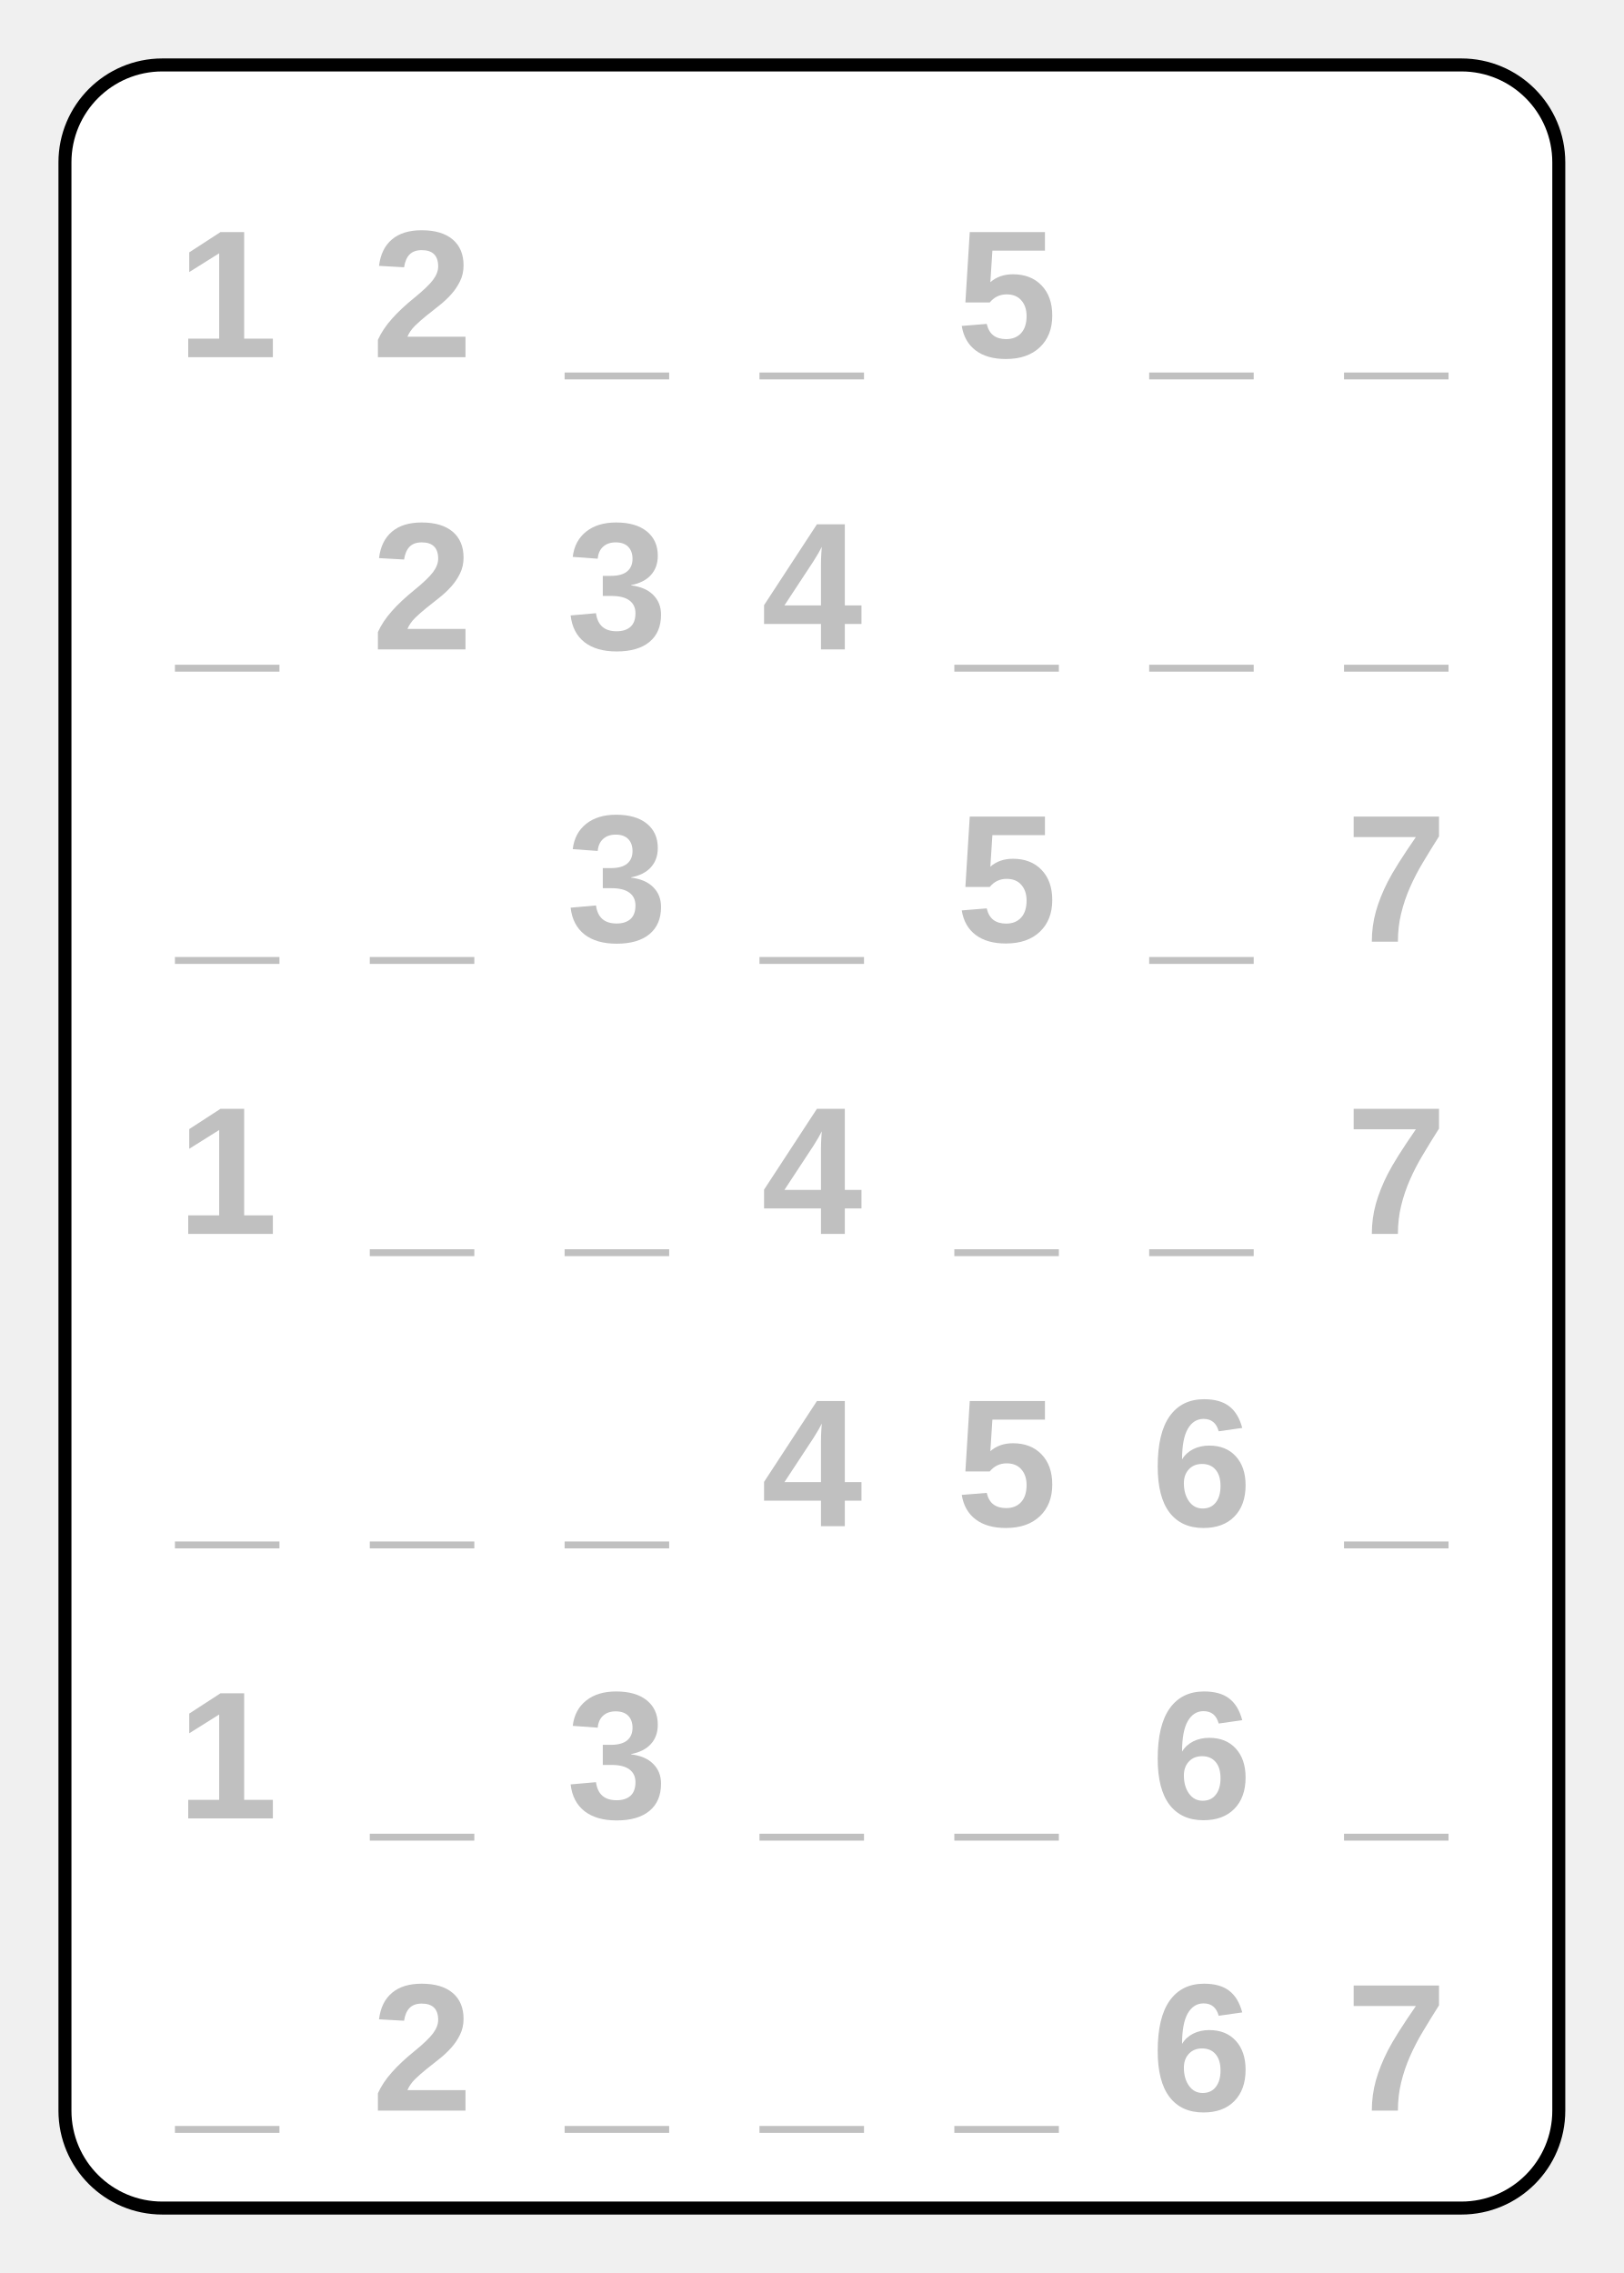
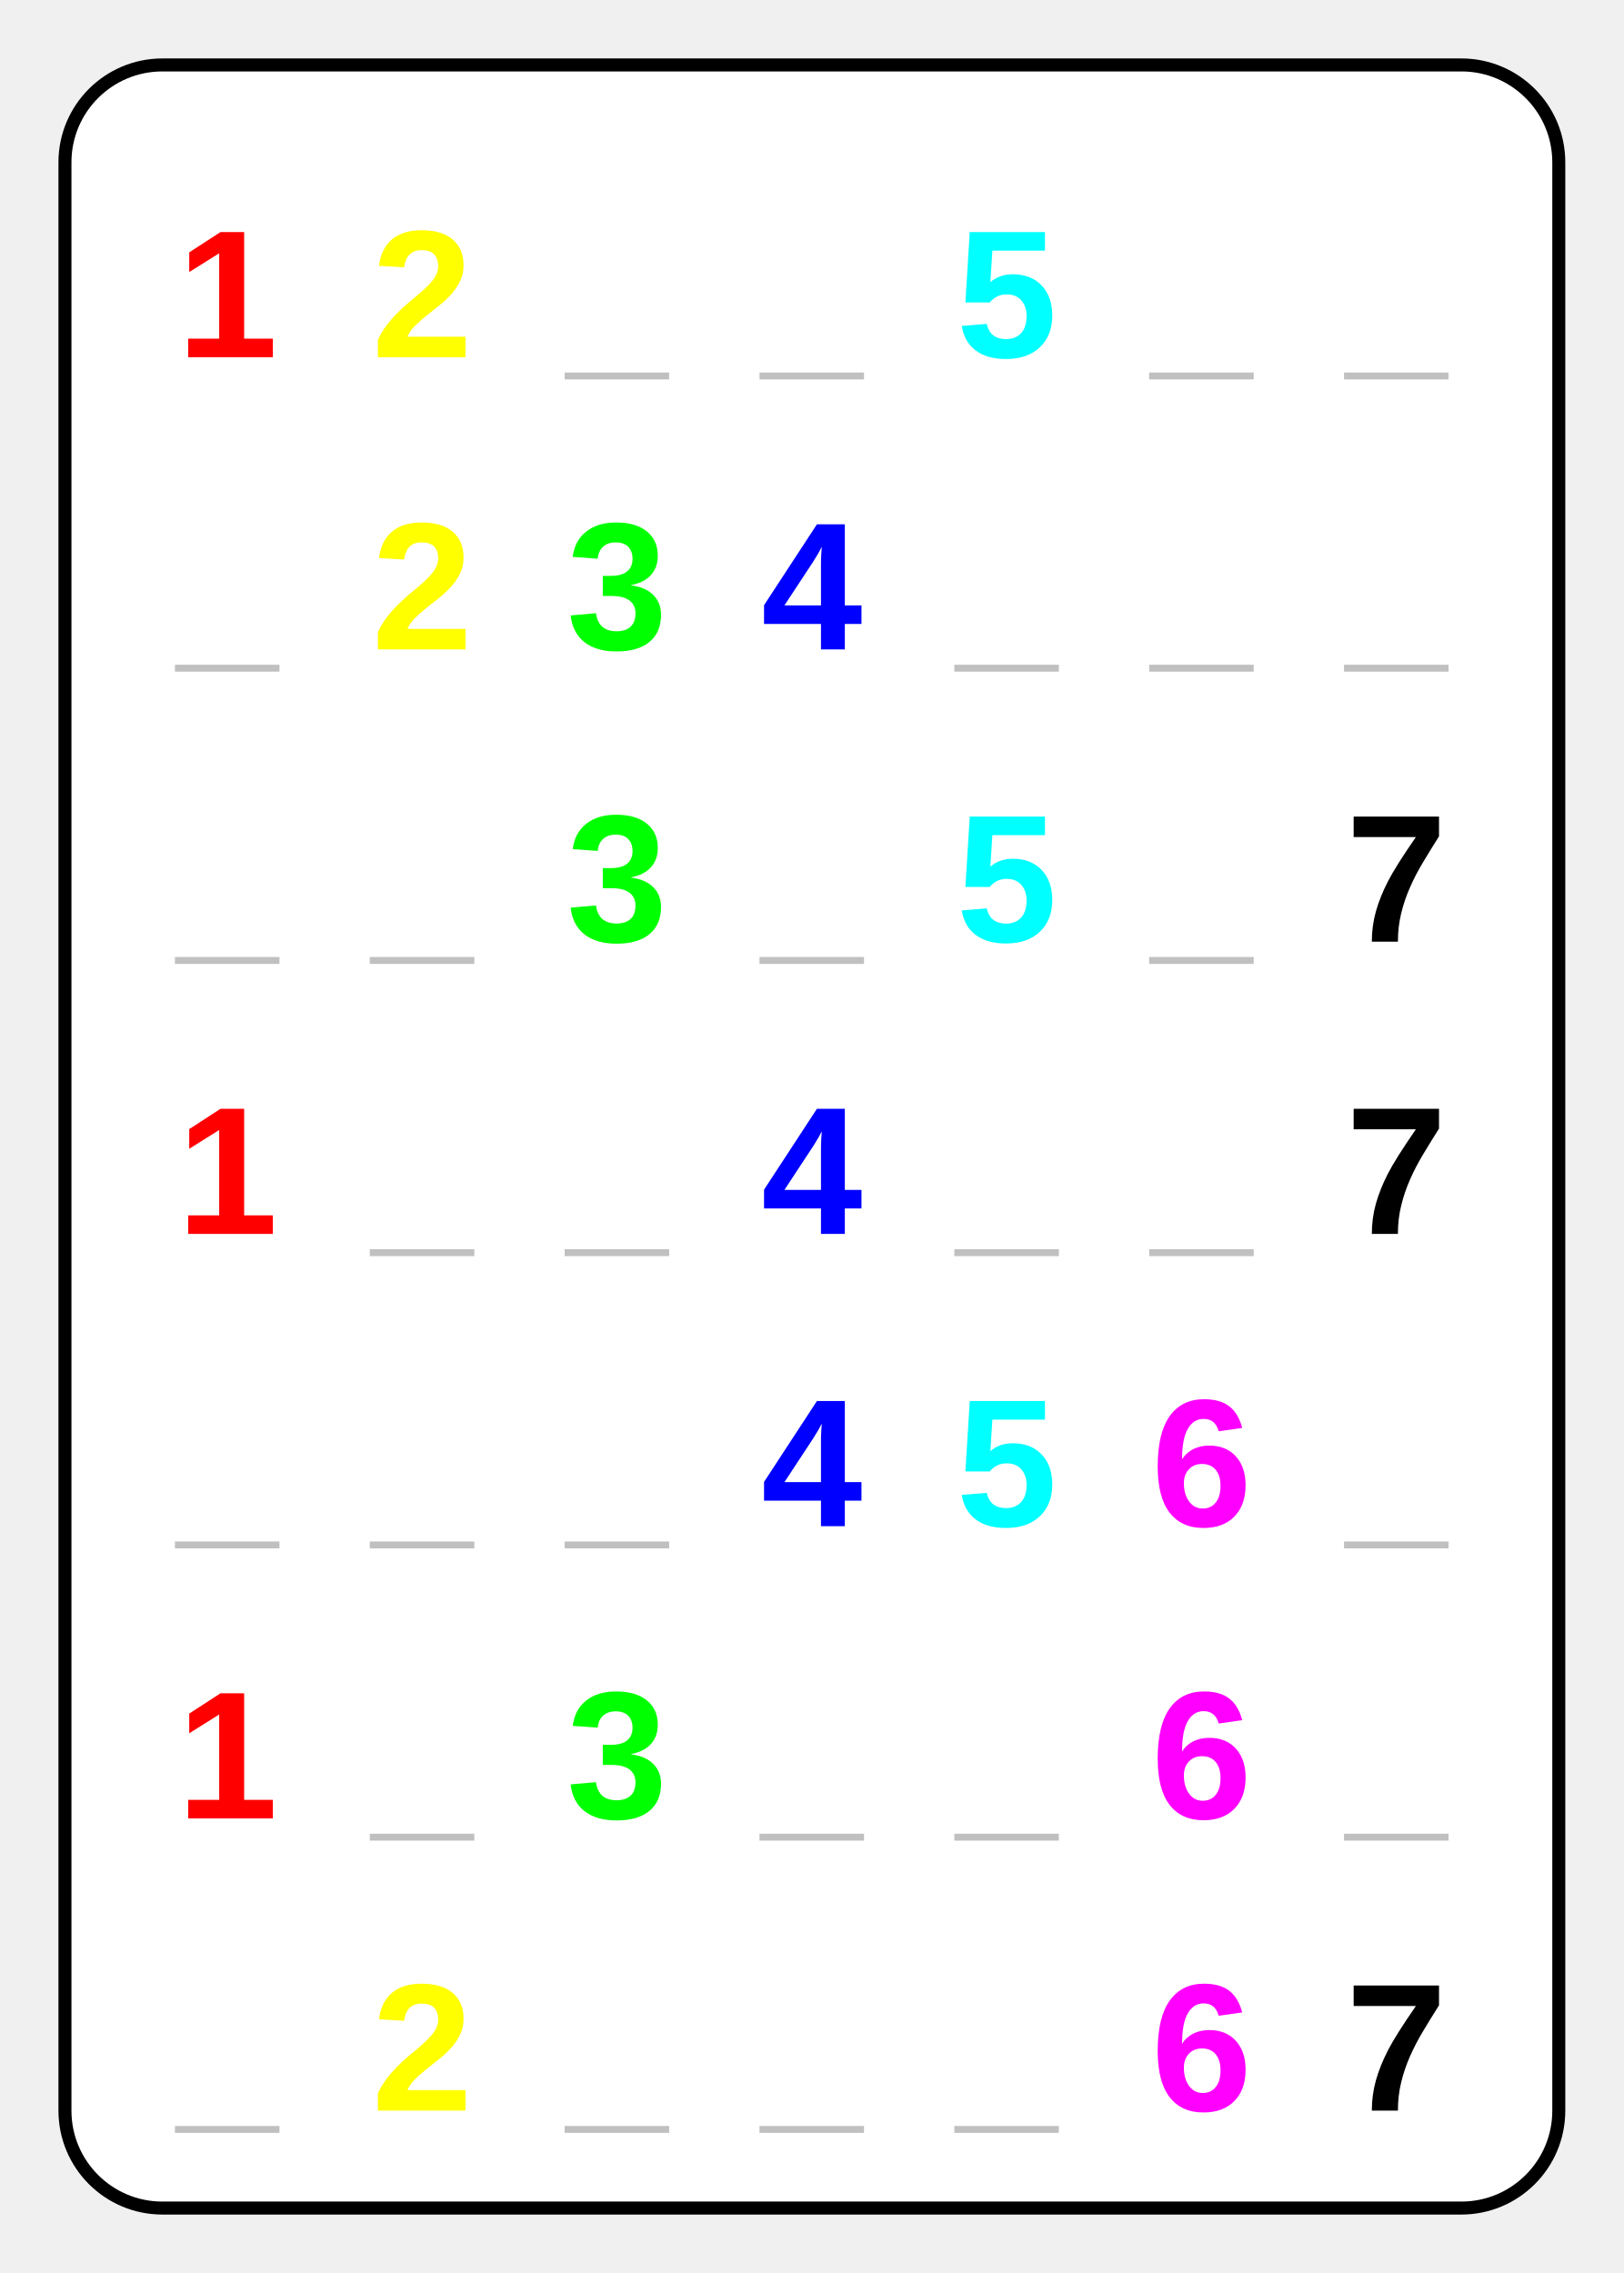
<svg xmlns="http://www.w3.org/2000/svg" width="250" height="350" viewBox="0 0 250 350">
  <rect x="10" y="10" width="230" height="330" rx="15" ry="15" fill="white" stroke="black" stroke-width="2" />
-   <text x="35" y="55" font-family="Arial" font-size="28" font-weight="bold" fill="rgb(192,192,192)" text-anchor="middle">1</text>
-   <text x="65" y="55" font-family="Arial" font-size="28" font-weight="bold" fill="rgb(192,192,192)" text-anchor="middle">2</text>
+   <text x="35" y="55" font-family="Arial" font-size="28" font-weight="bold" fill="rgb(255,0,0)" text-anchor="middle">1</text>
+   <text x="65" y="55" font-family="Arial" font-size="28" font-weight="bold" fill="rgb(255,255,0)" text-anchor="middle">2</text>
  <text x="95" y="55" font-family="Arial" font-size="28" font-weight="bold" fill="rgb(192,192,192)" text-anchor="middle">_</text>
  <text x="125" y="55" font-family="Arial" font-size="28" font-weight="bold" fill="rgb(192,192,192)" text-anchor="middle">_</text>
-   <text x="155" y="55" font-family="Arial" font-size="28" font-weight="bold" fill="rgb(192,192,192)" text-anchor="middle">5</text>
+   <text x="155" y="55" font-family="Arial" font-size="28" font-weight="bold" fill="rgb(0,255,255)" text-anchor="middle">5</text>
  <text x="185" y="55" font-family="Arial" font-size="28" font-weight="bold" fill="rgb(192,192,192)" text-anchor="middle">_</text>
  <text x="215" y="55" font-family="Arial" font-size="28" font-weight="bold" fill="rgb(192,192,192)" text-anchor="middle">_</text>
  <text x="35" y="100" font-family="Arial" font-size="28" font-weight="bold" fill="rgb(192,192,192)" text-anchor="middle">_</text>
-   <text x="65" y="100" font-family="Arial" font-size="28" font-weight="bold" fill="rgb(192,192,192)" text-anchor="middle">2</text>
-   <text x="95" y="100" font-family="Arial" font-size="28" font-weight="bold" fill="rgb(192,192,192)" text-anchor="middle">3</text>
-   <text x="125" y="100" font-family="Arial" font-size="28" font-weight="bold" fill="rgb(192,192,192)" text-anchor="middle">4</text>
+   <text x="65" y="100" font-family="Arial" font-size="28" font-weight="bold" fill="rgb(255,255,0)" text-anchor="middle">2</text>
+   <text x="95" y="100" font-family="Arial" font-size="28" font-weight="bold" fill="rgb(0,255,0)" text-anchor="middle">3</text>
+   <text x="125" y="100" font-family="Arial" font-size="28" font-weight="bold" fill="rgb(0,0,255)" text-anchor="middle">4</text>
  <text x="155" y="100" font-family="Arial" font-size="28" font-weight="bold" fill="rgb(192,192,192)" text-anchor="middle">_</text>
  <text x="185" y="100" font-family="Arial" font-size="28" font-weight="bold" fill="rgb(192,192,192)" text-anchor="middle">_</text>
  <text x="215" y="100" font-family="Arial" font-size="28" font-weight="bold" fill="rgb(192,192,192)" text-anchor="middle">_</text>
  <text x="35" y="145" font-family="Arial" font-size="28" font-weight="bold" fill="rgb(192,192,192)" text-anchor="middle">_</text>
  <text x="65" y="145" font-family="Arial" font-size="28" font-weight="bold" fill="rgb(192,192,192)" text-anchor="middle">_</text>
-   <text x="95" y="145" font-family="Arial" font-size="28" font-weight="bold" fill="rgb(192,192,192)" text-anchor="middle">3</text>
+   <text x="95" y="145" font-family="Arial" font-size="28" font-weight="bold" fill="rgb(0,255,0)" text-anchor="middle">3</text>
  <text x="125" y="145" font-family="Arial" font-size="28" font-weight="bold" fill="rgb(192,192,192)" text-anchor="middle">_</text>
-   <text x="155" y="145" font-family="Arial" font-size="28" font-weight="bold" fill="rgb(192,192,192)" text-anchor="middle">5</text>
+   <text x="155" y="145" font-family="Arial" font-size="28" font-weight="bold" fill="rgb(0,255,255)" text-anchor="middle">5</text>
  <text x="185" y="145" font-family="Arial" font-size="28" font-weight="bold" fill="rgb(192,192,192)" text-anchor="middle">_</text>
-   <text x="215" y="145" font-family="Arial" font-size="28" font-weight="bold" fill="rgb(192,192,192)" text-anchor="middle">7</text>
-   <text x="35" y="190" font-family="Arial" font-size="28" font-weight="bold" fill="rgb(192,192,192)" text-anchor="middle">1</text>
+   <text x="215" y="145" font-family="Arial" font-size="28" font-weight="bold" fill="rgb(0,0,0)" text-anchor="middle">7</text>
+   <text x="35" y="190" font-family="Arial" font-size="28" font-weight="bold" fill="rgb(255,0,0)" text-anchor="middle">1</text>
  <text x="65" y="190" font-family="Arial" font-size="28" font-weight="bold" fill="rgb(192,192,192)" text-anchor="middle">_</text>
  <text x="95" y="190" font-family="Arial" font-size="28" font-weight="bold" fill="rgb(192,192,192)" text-anchor="middle">_</text>
-   <text x="125" y="190" font-family="Arial" font-size="28" font-weight="bold" fill="rgb(192,192,192)" text-anchor="middle">4</text>
+   <text x="125" y="190" font-family="Arial" font-size="28" font-weight="bold" fill="rgb(0,0,255)" text-anchor="middle">4</text>
  <text x="155" y="190" font-family="Arial" font-size="28" font-weight="bold" fill="rgb(192,192,192)" text-anchor="middle">_</text>
  <text x="185" y="190" font-family="Arial" font-size="28" font-weight="bold" fill="rgb(192,192,192)" text-anchor="middle">_</text>
-   <text x="215" y="190" font-family="Arial" font-size="28" font-weight="bold" fill="rgb(192,192,192)" text-anchor="middle">7</text>
+   <text x="215" y="190" font-family="Arial" font-size="28" font-weight="bold" fill="rgb(0,0,0)" text-anchor="middle">7</text>
  <text x="35" y="235" font-family="Arial" font-size="28" font-weight="bold" fill="rgb(192,192,192)" text-anchor="middle">_</text>
  <text x="65" y="235" font-family="Arial" font-size="28" font-weight="bold" fill="rgb(192,192,192)" text-anchor="middle">_</text>
  <text x="95" y="235" font-family="Arial" font-size="28" font-weight="bold" fill="rgb(192,192,192)" text-anchor="middle">_</text>
-   <text x="125" y="235" font-family="Arial" font-size="28" font-weight="bold" fill="rgb(192,192,192)" text-anchor="middle">4</text>
-   <text x="155" y="235" font-family="Arial" font-size="28" font-weight="bold" fill="rgb(192,192,192)" text-anchor="middle">5</text>
-   <text x="185" y="235" font-family="Arial" font-size="28" font-weight="bold" fill="rgb(192,192,192)" text-anchor="middle">6</text>
+   <text x="125" y="235" font-family="Arial" font-size="28" font-weight="bold" fill="rgb(0,0,255)" text-anchor="middle">4</text>
+   <text x="155" y="235" font-family="Arial" font-size="28" font-weight="bold" fill="rgb(0,255,255)" text-anchor="middle">5</text>
+   <text x="185" y="235" font-family="Arial" font-size="28" font-weight="bold" fill="rgb(255,0,255)" text-anchor="middle">6</text>
  <text x="215" y="235" font-family="Arial" font-size="28" font-weight="bold" fill="rgb(192,192,192)" text-anchor="middle">_</text>
-   <text x="35" y="280" font-family="Arial" font-size="28" font-weight="bold" fill="rgb(192,192,192)" text-anchor="middle">1</text>
+   <text x="35" y="280" font-family="Arial" font-size="28" font-weight="bold" fill="rgb(255,0,0)" text-anchor="middle">1</text>
  <text x="65" y="280" font-family="Arial" font-size="28" font-weight="bold" fill="rgb(192,192,192)" text-anchor="middle">_</text>
-   <text x="95" y="280" font-family="Arial" font-size="28" font-weight="bold" fill="rgb(192,192,192)" text-anchor="middle">3</text>
+   <text x="95" y="280" font-family="Arial" font-size="28" font-weight="bold" fill="rgb(0,255,0)" text-anchor="middle">3</text>
  <text x="125" y="280" font-family="Arial" font-size="28" font-weight="bold" fill="rgb(192,192,192)" text-anchor="middle">_</text>
  <text x="155" y="280" font-family="Arial" font-size="28" font-weight="bold" fill="rgb(192,192,192)" text-anchor="middle">_</text>
-   <text x="185" y="280" font-family="Arial" font-size="28" font-weight="bold" fill="rgb(192,192,192)" text-anchor="middle">6</text>
+   <text x="185" y="280" font-family="Arial" font-size="28" font-weight="bold" fill="rgb(255,0,255)" text-anchor="middle">6</text>
  <text x="215" y="280" font-family="Arial" font-size="28" font-weight="bold" fill="rgb(192,192,192)" text-anchor="middle">_</text>
  <text x="35" y="325" font-family="Arial" font-size="28" font-weight="bold" fill="rgb(192,192,192)" text-anchor="middle">_</text>
-   <text x="65" y="325" font-family="Arial" font-size="28" font-weight="bold" fill="rgb(192,192,192)" text-anchor="middle">2</text>
+   <text x="65" y="325" font-family="Arial" font-size="28" font-weight="bold" fill="rgb(255,255,0)" text-anchor="middle">2</text>
  <text x="95" y="325" font-family="Arial" font-size="28" font-weight="bold" fill="rgb(192,192,192)" text-anchor="middle">_</text>
  <text x="125" y="325" font-family="Arial" font-size="28" font-weight="bold" fill="rgb(192,192,192)" text-anchor="middle">_</text>
  <text x="155" y="325" font-family="Arial" font-size="28" font-weight="bold" fill="rgb(192,192,192)" text-anchor="middle">_</text>
-   <text x="185" y="325" font-family="Arial" font-size="28" font-weight="bold" fill="rgb(192,192,192)" text-anchor="middle">6</text>
-   <text x="215" y="325" font-family="Arial" font-size="28" font-weight="bold" fill="rgb(192,192,192)" text-anchor="middle">7</text>
+   <text x="185" y="325" font-family="Arial" font-size="28" font-weight="bold" fill="rgb(255,0,255)" text-anchor="middle">6</text>
+   <text x="215" y="325" font-family="Arial" font-size="28" font-weight="bold" fill="rgb(0,0,0)" text-anchor="middle">7</text>
</svg>
